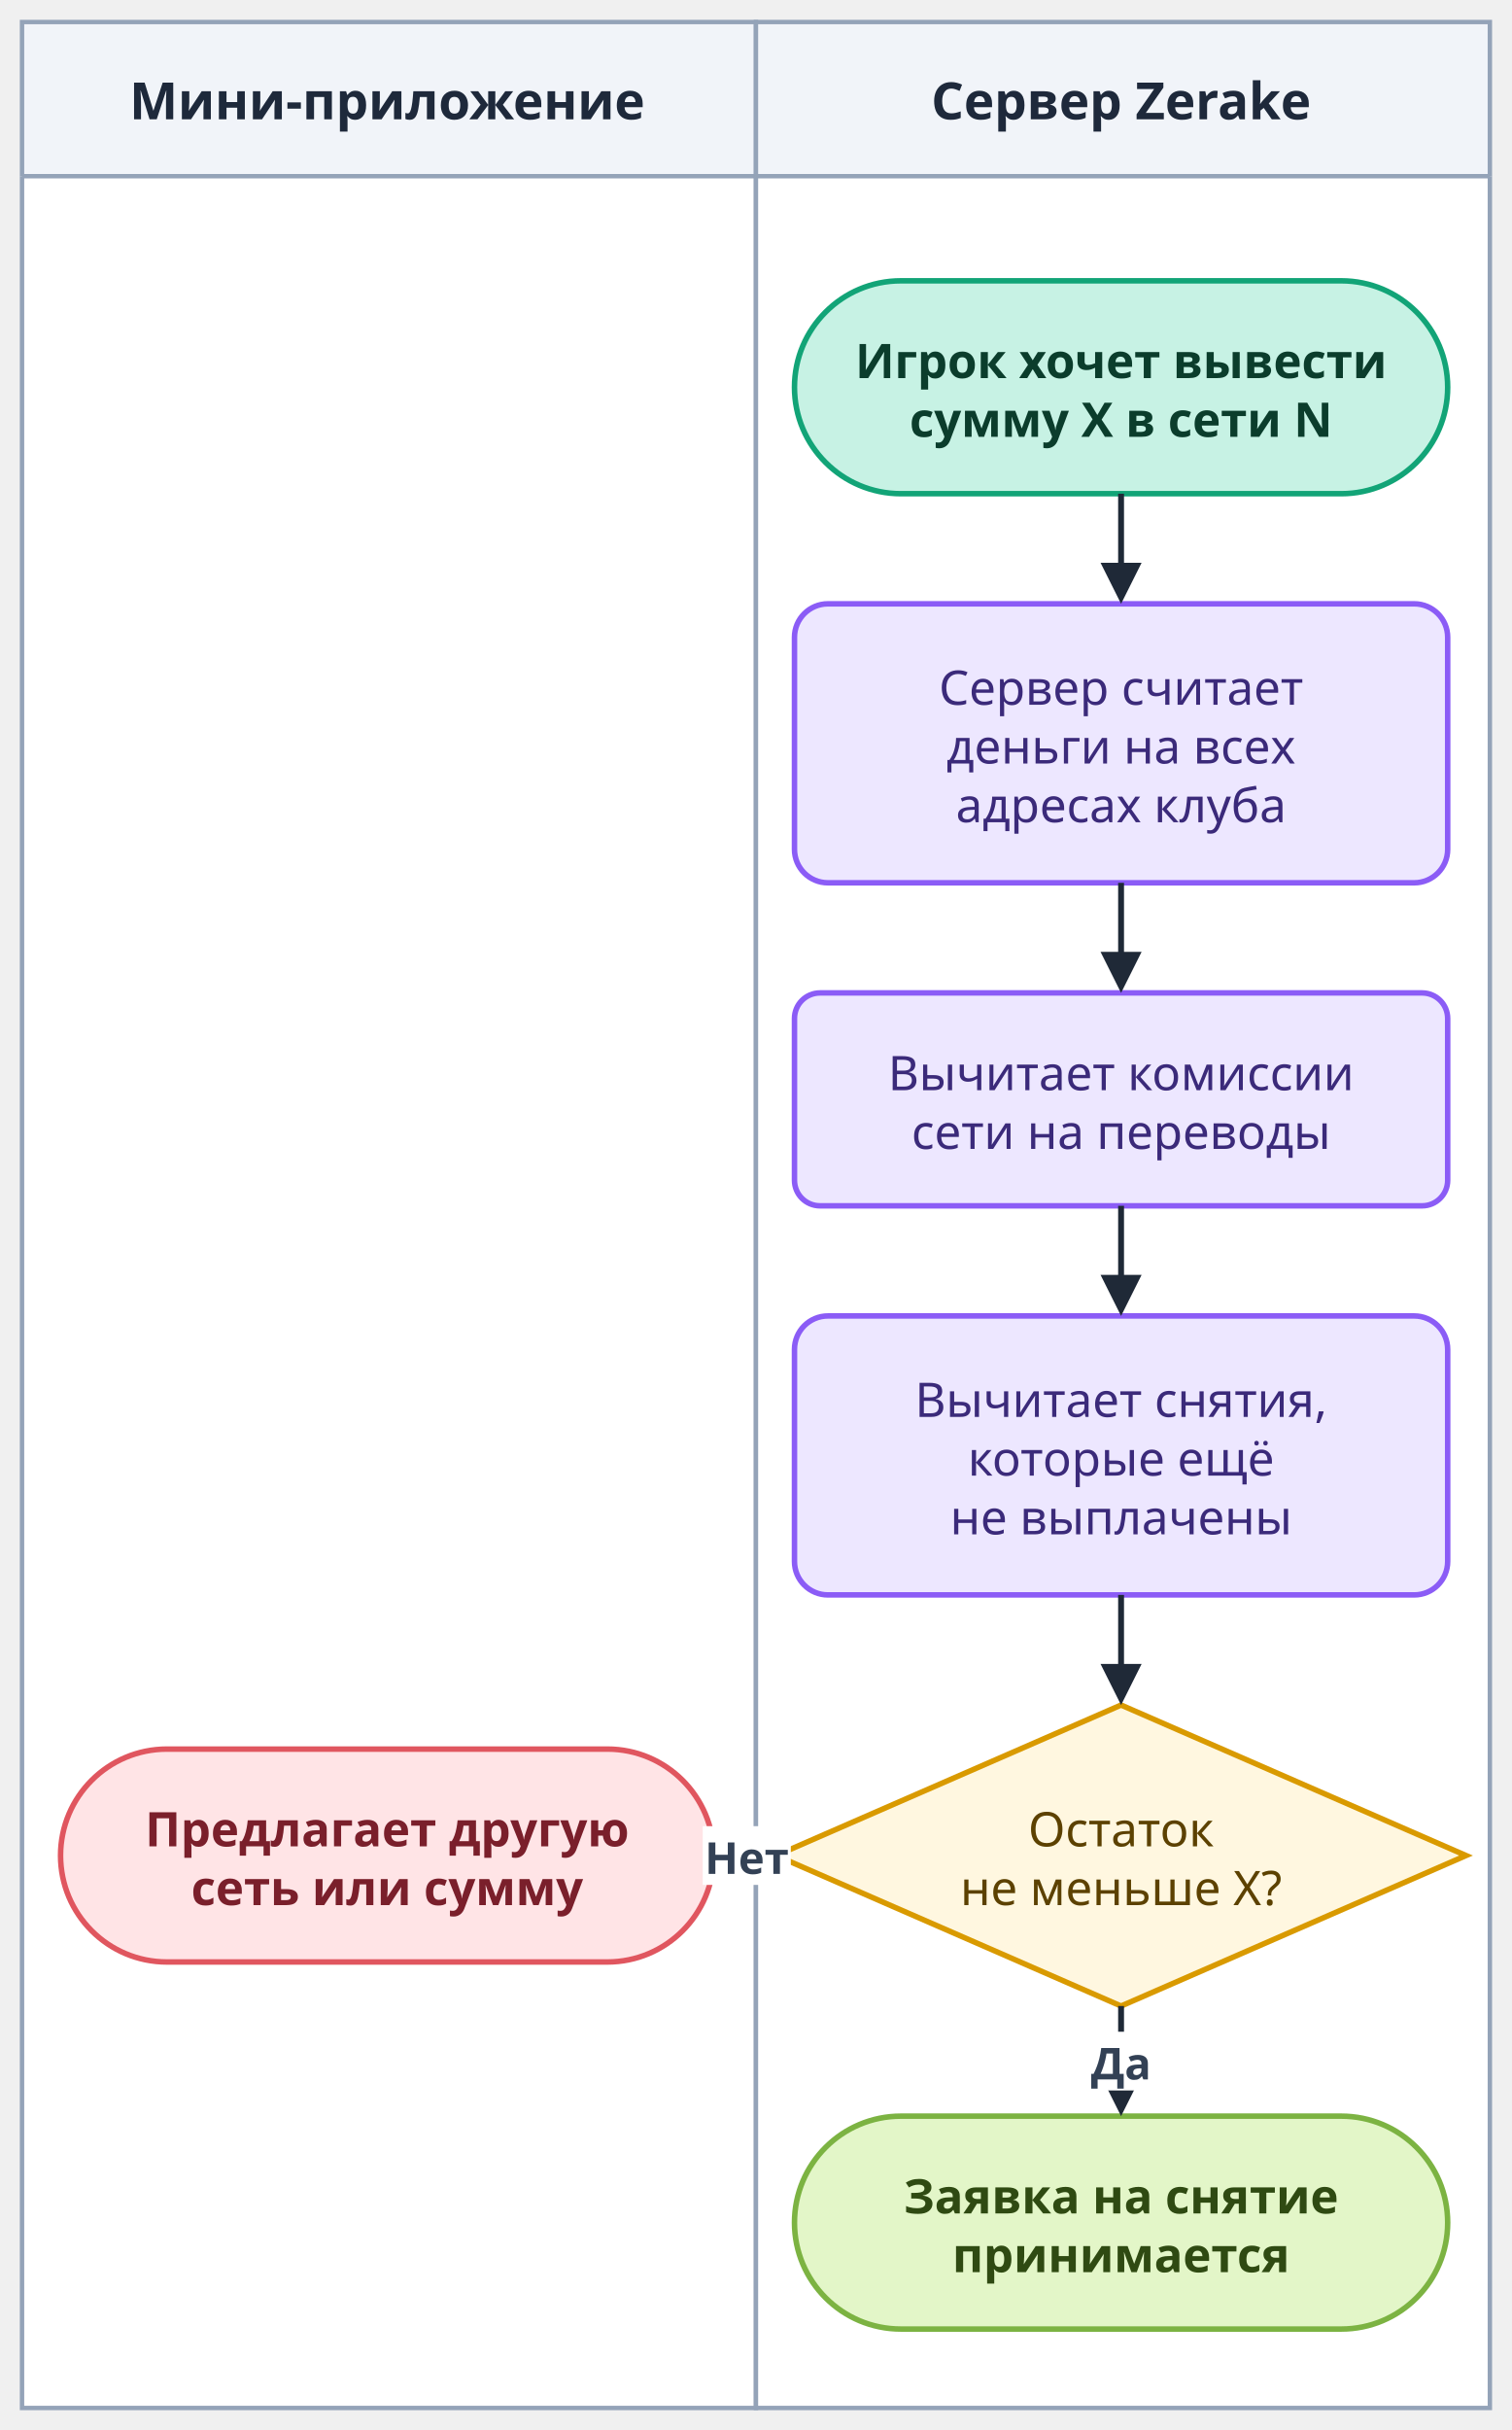
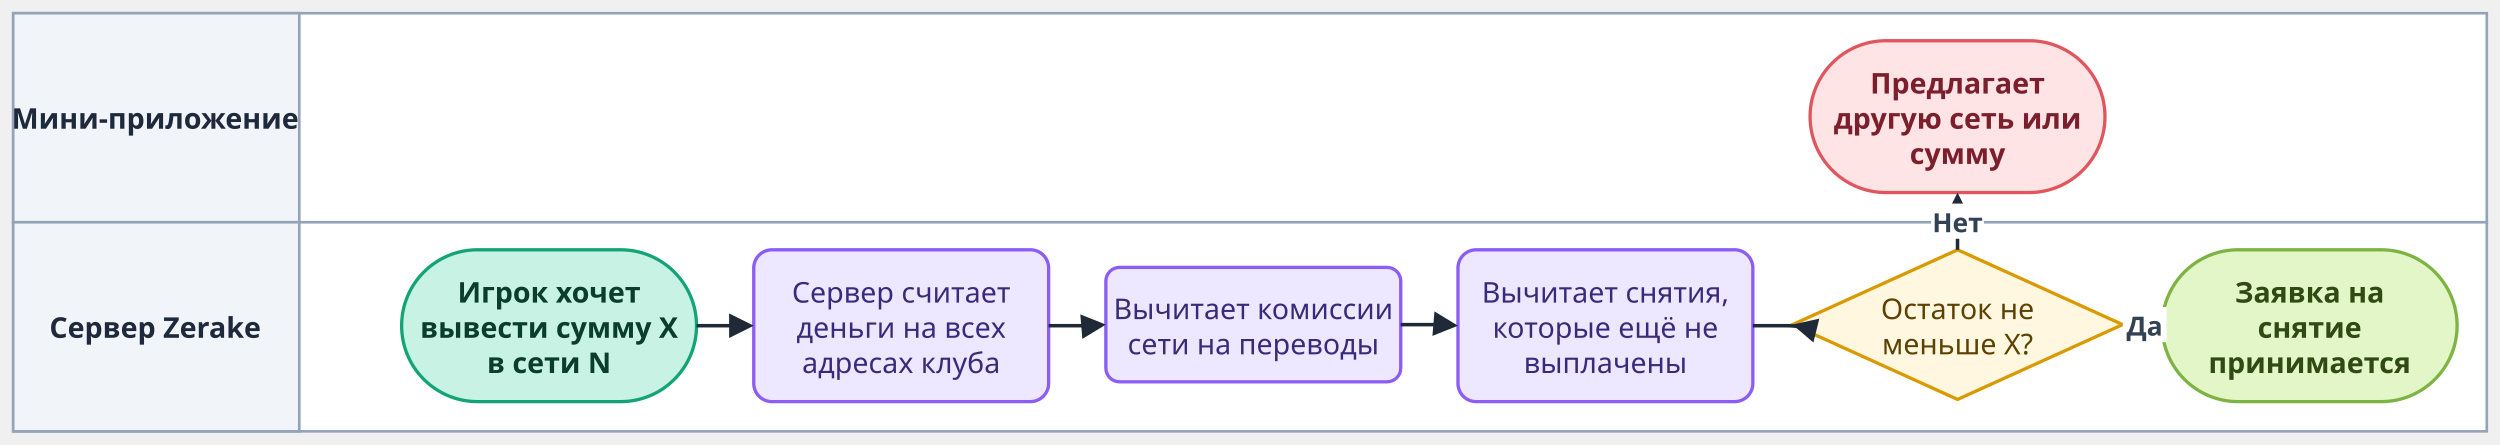
- <svg xmlns="http://www.w3.org/2000/svg" width="412" height="662" role="img" aria-label="Проверка средств клуба" viewBox="994.5 -5.5 412 662" style="">
+ <svg xmlns="http://www.w3.org/2000/svg" width="1136" height="202" role="img" aria-label="Проверка средств клуба" viewBox="632.5 -5.5 1136 202" style="">
  <g>
    <g />
-     <g transform="translate(1000,0) scale(1)">
+     <g transform="translate(638,0) scale(1)">
      <g transform="translate(0.5,0.5)" style="visibility: visible;">
-         <path d="M 0 42 L 0 0 L 200 0 L 200 42" fill="#f1f4f9" stroke="#94a3b8" stroke-width="1.2" stroke-miterlimit="10" pointer-events="all" style="fill: light-dark(rgb(241, 244, 249), rgb(25, 28, 32)); stroke: light-dark(rgb(148, 163, 184), rgb(87, 100, 118));" />
-         <path d="M 0 42 L 0 650 L 200 650 L 200 42" fill="#ffffff" stroke="#94a3b8" stroke-width="1.2" stroke-miterlimit="10" pointer-events="all" style="fill: light-dark(rgb(255, 255, 255), rgb(18, 18, 18)); stroke: light-dark(rgb(148, 163, 184), rgb(87, 100, 118));" />
-         <path d="M 0 42 L 200 42" fill="none" stroke="white" stroke-width="9.2" stroke-miterlimit="10" pointer-events="stroke" style="stroke: light-dark(rgb(148, 163, 184), rgb(87, 100, 118));" visibility="hidden" vector-effect="non-scaling-stroke" />
-         <path d="M 0 42 L 200 42" fill="none" stroke="#94a3b8" stroke-width="1.2" stroke-miterlimit="10" pointer-events="all" style="stroke: light-dark(rgb(148, 163, 184), rgb(87, 100, 118));" />
+         <rect x="0" y="0" width="1124" height="95" fill="#ffffff" stroke="#94a3b8" stroke-width="1.2" pointer-events="all" style="fill: light-dark(rgb(255, 255, 255), rgb(18, 18, 18)); stroke: light-dark(rgb(148, 163, 184), rgb(87, 100, 118));" />
+       </g>
+       <g transform="translate(0.5,0.5)" style="visibility: visible;">
+         <rect x="0" y="0" width="130" height="95" fill="#f1f4f9" stroke="#94a3b8" stroke-width="1.2" pointer-events="all" style="fill: light-dark(rgb(241, 244, 249), rgb(25, 28, 32)); stroke: light-dark(rgb(148, 163, 184), rgb(87, 100, 118));" />
      </g>
      <g style="">
-         <g fill="#1E293B" font-family="'Segoe UI'" font-weight="bold" text-anchor="middle" font-size="14px" style="fill: light-dark(rgb(30, 41, 59), rgb(195, 204, 220));">
-           <text x="100" y="27">Мини-приложение</text>
+         <g fill="#1E293B" font-family="'Segoe UI'" font-weight="bold" text-anchor="middle" font-size="13px" style="fill: light-dark(rgb(30, 41, 59), rgb(195, 204, 220));">
+           <text x="65" y="53">Мини-приложение</text>
        </g>
      </g>
      <g transform="translate(0.5,0.5)" style="visibility: visible;">
-         <path d="M 200 42 L 200 0 L 400 0 L 400 42" fill="#f1f4f9" stroke="#94a3b8" stroke-width="1.2" stroke-miterlimit="10" pointer-events="all" style="fill: light-dark(rgb(241, 244, 249), rgb(25, 28, 32)); stroke: light-dark(rgb(148, 163, 184), rgb(87, 100, 118));" />
-         <path d="M 200 42 L 200 650 L 400 650 L 400 42" fill="#ffffff" stroke="#94a3b8" stroke-width="1.2" stroke-miterlimit="10" pointer-events="all" style="fill: light-dark(rgb(255, 255, 255), rgb(18, 18, 18)); stroke: light-dark(rgb(148, 163, 184), rgb(87, 100, 118));" />
-         <path d="M 200 42 L 400 42" fill="none" stroke="white" stroke-width="9.2" stroke-miterlimit="10" pointer-events="stroke" style="stroke: light-dark(rgb(148, 163, 184), rgb(87, 100, 118));" visibility="hidden" vector-effect="non-scaling-stroke" />
-         <path d="M 200 42 L 400 42" fill="none" stroke="#94a3b8" stroke-width="1.2" stroke-miterlimit="10" pointer-events="all" style="stroke: light-dark(rgb(148, 163, 184), rgb(87, 100, 118));" />
+         <rect x="0" y="95" width="1124" height="95" fill="#ffffff" stroke="#94a3b8" stroke-width="1.2" pointer-events="all" style="fill: light-dark(rgb(255, 255, 255), rgb(18, 18, 18)); stroke: light-dark(rgb(148, 163, 184), rgb(87, 100, 118));" />
+       </g>
+       <g transform="translate(0.5,0.5)" style="visibility: visible;">
+         <rect x="0" y="95" width="130" height="95" fill="#f1f4f9" stroke="#94a3b8" stroke-width="1.2" pointer-events="all" style="fill: light-dark(rgb(241, 244, 249), rgb(25, 28, 32)); stroke: light-dark(rgb(148, 163, 184), rgb(87, 100, 118));" />
      </g>
      <g style="">
-         <g fill="#1E293B" font-family="'Segoe UI'" font-weight="bold" text-anchor="middle" font-size="14px" style="fill: light-dark(rgb(30, 41, 59), rgb(195, 204, 220));">
-           <text x="300" y="27">Сервер Zerake</text>
+         <g fill="#1E293B" font-family="'Segoe UI'" font-weight="bold" text-anchor="middle" font-size="13px" style="fill: light-dark(rgb(30, 41, 59), rgb(195, 204, 220));">
+           <text x="65" y="148">Сервер Zerake</text>
        </g>
      </g>
      <g style="visibility: visible;">
-         <rect x="211" y="71" width="178" height="58" rx="29" ry="29" fill="#c7f2e4" stroke="#12a477" stroke-width="1.5" pointer-events="all" style="fill: light-dark(rgb(199, 242, 228), rgb(9, 46, 34)); stroke: light-dark(rgb(18, 164, 119), rgb(29, 155, 116));" />
+         <rect x="177" y="108" width="134" height="69" rx="34.5" ry="34.5" fill="#c7f2e4" stroke="#12a477" stroke-width="1.5" pointer-events="all" style="fill: light-dark(rgb(199, 242, 228), rgb(9, 46, 34)); stroke: light-dark(rgb(18, 164, 119), rgb(29, 155, 116));" />
      </g>
      <g style="">
        <g fill="#0B3D2C" font-family="'Segoe UI'" font-weight="bold" text-anchor="middle" font-size="13px" style="fill: light-dark(rgb(11, 61, 44), rgb(162, 205, 191));">
-           <text x="300" y="97.5">Игрок хочет вывести</text>
-           <text x="300" y="113.5">сумму X в сети N</text>
+           <text x="244" y="132">Игрок хочет</text>
+           <text x="244" y="148">вывести сумму X</text>
+           <text x="244" y="164">в сети N</text>
        </g>
      </g>
      <g style="visibility: visible;">
-         <rect x="211" y="159" width="178" height="76" rx="9.12" ry="9.12" fill="#ede7ff" stroke="#8b5cf6" stroke-width="1.5" pointer-events="all" style="fill: light-dark(rgb(237, 231, 255), rgb(38, 33, 53)); stroke: light-dark(rgb(139, 92, 246), rgb(162, 122, 254));" />
+         <rect x="337" y="108" width="134" height="69" rx="8.28" ry="8.28" fill="#ede7ff" stroke="#8b5cf6" stroke-width="1.5" pointer-events="all" style="fill: light-dark(rgb(237, 231, 255), rgb(38, 33, 53)); stroke: light-dark(rgb(139, 92, 246), rgb(162, 122, 254));" />
      </g>
      <g style="">
        <g fill="#3B2A7A" font-family="'Segoe UI'" text-anchor="middle" font-size="13px" style="fill: light-dark(rgb(59, 42, 122), rgb(200, 185, 254));">
-           <text x="300" y="186.5">Сервер считает</text>
-           <text x="300" y="202.5">деньги на всех</text>
-           <text x="300" y="218.5">адресах клуба</text>
+           <text x="404" y="132">Сервер считает</text>
+           <text x="404" y="148">деньги на всех</text>
+           <text x="404" y="164">адресах клуба</text>
        </g>
      </g>
      <g style="visibility: visible;">
-         <rect x="211" y="265" width="178" height="58" rx="6.96" ry="6.96" fill="#ede7ff" stroke="#8b5cf6" stroke-width="1.5" pointer-events="all" style="fill: light-dark(rgb(237, 231, 255), rgb(38, 33, 53)); stroke: light-dark(rgb(139, 92, 246), rgb(162, 122, 254));" />
+         <rect x="497" y="116" width="134" height="52" rx="6.24" ry="6.24" fill="#ede7ff" stroke="#8b5cf6" stroke-width="1.5" pointer-events="all" style="fill: light-dark(rgb(237, 231, 255), rgb(38, 33, 53)); stroke: light-dark(rgb(139, 92, 246), rgb(162, 122, 254));" />
      </g>
      <g style="">
        <g fill="#3B2A7A" font-family="'Segoe UI'" text-anchor="middle" font-size="13px" style="fill: light-dark(rgb(59, 42, 122), rgb(200, 185, 254));">
-           <text x="300" y="291.5">Вычитает комиссии</text>
-           <text x="300" y="307.5">сети на переводы</text>
+           <text x="564" y="139.5">Вычитает комиссии</text>
+           <text x="564" y="155.5">сети на переводы</text>
        </g>
      </g>
      <g style="visibility: visible;">
-         <rect x="211" y="353" width="178" height="76" rx="9.12" ry="9.12" fill="#ede7ff" stroke="#8b5cf6" stroke-width="1.5" pointer-events="all" style="fill: light-dark(rgb(237, 231, 255), rgb(38, 33, 53)); stroke: light-dark(rgb(139, 92, 246), rgb(162, 122, 254));" />
+         <rect x="657" y="108" width="134" height="69" rx="8.28" ry="8.28" fill="#ede7ff" stroke="#8b5cf6" stroke-width="1.5" pointer-events="all" style="fill: light-dark(rgb(237, 231, 255), rgb(38, 33, 53)); stroke: light-dark(rgb(139, 92, 246), rgb(162, 122, 254));" />
      </g>
      <g style="">
        <g fill="#3B2A7A" font-family="'Segoe UI'" text-anchor="middle" font-size="13px" style="fill: light-dark(rgb(59, 42, 122), rgb(200, 185, 254));">
-           <text x="300" y="380.5">Вычитает снятия,</text>
-           <text x="300" y="396.5">которые ещё</text>
-           <text x="300" y="412.5">не выплачены</text>
+           <text x="724" y="132">Вычитает снятия,</text>
+           <text x="724" y="148">которые ещё не</text>
+           <text x="724" y="164">выплачены</text>
        </g>
      </g>
      <g style="visibility: visible;">
-         <path d="M 300 459 L 394 500 L 300 541 L 206 500 Z" fill="#fff7e0" stroke="#d99a00" stroke-width="1.5" stroke-miterlimit="10" pointer-events="all" style="fill: light-dark(rgb(255, 247, 224), rgb(32, 25, 5)); stroke: light-dark(rgb(217, 154, 0), rgb(155, 101, 0));" />
+         <path d="M 884 108 L 959 142 L 884 176 L 809 142 Z" fill="#fff7e0" stroke="#d99a00" stroke-width="1.5" stroke-miterlimit="10" pointer-events="all" style="fill: light-dark(rgb(255, 247, 224), rgb(32, 25, 5)); stroke: light-dark(rgb(217, 154, 0), rgb(155, 101, 0));" />
      </g>
      <g style="">
        <g fill="#5C4100" font-family="'Segoe UI'" text-anchor="middle" font-size="13px" style="fill: light-dark(rgb(92, 65, 0), rgb(202, 179, 123));">
-           <text x="300" y="497.5">Остаток</text>
-           <text x="300" y="513.5">не меньше X?</text>
+           <text x="884" y="139.5">Остаток не</text>
+           <text x="884" y="155.5">меньше X?</text>
        </g>
      </g>
      <g style="visibility: visible;">
-         <rect x="11" y="471" width="178" height="58" rx="29" ry="29" fill="#ffe4e6" stroke="#e0565f" stroke-width="1.5" pointer-events="all" style="fill: light-dark(rgb(255, 228, 230), rgb(54, 31, 33)); stroke: light-dark(rgb(224, 86, 95), rgb(230, 112, 120));" />
+         <rect x="817" y="13" width="134" height="69" rx="34.5" ry="34.5" fill="#ffe4e6" stroke="#e0565f" stroke-width="1.5" pointer-events="all" style="fill: light-dark(rgb(255, 228, 230), rgb(54, 31, 33)); stroke: light-dark(rgb(224, 86, 95), rgb(230, 112, 120));" />
      </g>
      <g style="">
        <g fill="#7A1F2B" font-family="'Segoe UI'" font-weight="bold" text-anchor="middle" font-size="13px" style="fill: light-dark(rgb(122, 31, 43), rgb(253, 175, 185));">
-           <text x="100" y="497.5">Предлагает другую</text>
-           <text x="100" y="513.5">сеть или сумму</text>
+           <text x="884" y="37">Предлагает</text>
+           <text x="884" y="53">другую сеть или</text>
+           <text x="884" y="69">сумму</text>
        </g>
      </g>
      <g style="visibility: visible;">
-         <rect x="211" y="571" width="178" height="58" rx="29" ry="29" fill="#e3f6c8" stroke="#7cb342" stroke-width="1.5" pointer-events="all" style="fill: light-dark(rgb(227, 246, 200), rgb(22, 38, 0)); stroke: light-dark(rgb(124, 179, 66), rgb(69, 117, 20));" />
+         <rect x="977" y="108" width="134" height="69" rx="34.5" ry="34.5" fill="#e3f6c8" stroke="#7cb342" stroke-width="1.5" pointer-events="all" style="fill: light-dark(rgb(227, 246, 200), rgb(22, 38, 0)); stroke: light-dark(rgb(124, 179, 66), rgb(69, 117, 20));" />
      </g>
      <g style="">
        <g fill="#2F4A12" font-family="'Segoe UI'" font-weight="bold" text-anchor="middle" font-size="13px" style="fill: light-dark(rgb(47, 74, 18), rgb(168, 191, 143));">
-           <text x="300" y="597.5">Заявка на снятие</text>
-           <text x="300" y="613.5">принимается</text>
+           <text x="1044" y="132">Заявка на</text>
+           <text x="1044" y="148">снятие</text>
+           <text x="1044" y="164">принимается</text>
        </g>
      </g>
      <g style="visibility: visible;">
-         <path d="M 300 129 L 300 144 Q 300 149 300 144 L 300 141.5 Q 300 139 300 143.81 L 300 148.61" fill="none" stroke="white" stroke-width="9.6" stroke-miterlimit="10" pointer-events="stroke" style="stroke: light-dark(rgb(31, 41, 55), rgb(196, 204, 216));" visibility="hidden" vector-effect="non-scaling-stroke" />
-         <path d="M 300 129 L 300 144 Q 300 149 300 144 L 300 141.5 Q 300 139 300 143.81 L 300 148.61" fill="none" stroke="#1f2937" stroke-width="1.6" stroke-miterlimit="10" pointer-events="stroke" style="stroke: light-dark(rgb(31, 41, 55), rgb(196, 204, 216));" />
-         <path d="M 300 157.21 L 295.7 148.61 L 304.3 148.61 Z" fill="#1f2937" stroke="#1f2937" stroke-width="1.6" stroke-miterlimit="10" pointer-events="all" style="fill: light-dark(rgb(31, 41, 55), rgb(196, 204, 216)); stroke: light-dark(rgb(31, 41, 55), rgb(196, 204, 216));" />
+         <path d="M 311 142.5 L 326 142.5 Q 331 142.5 326 142.5 L 321.5 142.5 Q 317 142.5 321.81 142.5 L 326.61 142.5" fill="none" stroke="white" stroke-width="9.6" stroke-miterlimit="10" pointer-events="stroke" style="stroke: light-dark(rgb(31, 41, 55), rgb(196, 204, 216));" visibility="hidden" vector-effect="non-scaling-stroke" />
+         <path d="M 311 142.5 L 326 142.5 Q 331 142.5 326 142.5 L 321.5 142.5 Q 317 142.5 321.81 142.5 L 326.61 142.5" fill="none" stroke="#1f2937" stroke-width="1.6" stroke-miterlimit="10" pointer-events="stroke" style="stroke: light-dark(rgb(31, 41, 55), rgb(196, 204, 216));" />
+         <path d="M 335.21 142.5 L 326.61 146.8 L 326.61 138.2 Z" fill="#1f2937" stroke="#1f2937" stroke-width="1.6" stroke-miterlimit="10" pointer-events="all" style="fill: light-dark(rgb(31, 41, 55), rgb(196, 204, 216)); stroke: light-dark(rgb(31, 41, 55), rgb(196, 204, 216));" />
      </g>
      <g style="visibility: visible;">
-         <path d="M 300 235 L 300 250 Q 300 255 300 250 L 300 247.5 Q 300 245 300 249.81 L 300 254.61" fill="none" stroke="white" stroke-width="9.6" stroke-miterlimit="10" pointer-events="stroke" style="stroke: light-dark(rgb(31, 41, 55), rgb(196, 204, 216));" visibility="hidden" vector-effect="non-scaling-stroke" />
-         <path d="M 300 235 L 300 250 Q 300 255 300 250 L 300 247.5 Q 300 245 300 249.81 L 300 254.61" fill="none" stroke="#1f2937" stroke-width="1.6" stroke-miterlimit="10" pointer-events="stroke" style="stroke: light-dark(rgb(31, 41, 55), rgb(196, 204, 216));" />
-         <path d="M 300 263.21 L 295.7 254.61 L 304.3 254.61 Z" fill="#1f2937" stroke="#1f2937" stroke-width="1.6" stroke-miterlimit="10" pointer-events="all" style="fill: light-dark(rgb(31, 41, 55), rgb(196, 204, 216)); stroke: light-dark(rgb(31, 41, 55), rgb(196, 204, 216));" />
+         <path d="M 471 142.5 L 486 142.5 Q 491 142.5 488.82 142.68 L 486.65 142.86" fill="none" stroke="white" stroke-width="9.6" stroke-miterlimit="10" pointer-events="stroke" style="stroke: light-dark(rgb(31, 41, 55), rgb(196, 204, 216));" visibility="hidden" vector-effect="non-scaling-stroke" />
+         <path d="M 471 142.5 L 486 142.5 Q 491 142.5 488.82 142.68 L 486.65 142.86" fill="none" stroke="#1f2937" stroke-width="1.6" stroke-miterlimit="10" pointer-events="stroke" style="stroke: light-dark(rgb(31, 41, 55), rgb(196, 204, 216));" />
+         <path d="M 495.22 142.15 L 487 147.15 L 486.29 138.58 Z" fill="#1f2937" stroke="#1f2937" stroke-width="1.6" stroke-miterlimit="10" pointer-events="all" style="fill: light-dark(rgb(31, 41, 55), rgb(196, 204, 216)); stroke: light-dark(rgb(31, 41, 55), rgb(196, 204, 216));" />
      </g>
      <g style="visibility: visible;">
-         <path d="M 300 323 L 300 338 Q 300 343 300 338 L 300 335.5 Q 300 333 300 337.81 L 300 342.61" fill="none" stroke="white" stroke-width="9.6" stroke-miterlimit="10" pointer-events="stroke" style="stroke: light-dark(rgb(31, 41, 55), rgb(196, 204, 216));" visibility="hidden" vector-effect="non-scaling-stroke" />
-         <path d="M 300 323 L 300 338 Q 300 343 300 338 L 300 335.5 Q 300 333 300 337.81 L 300 342.61" fill="none" stroke="#1f2937" stroke-width="1.6" stroke-miterlimit="10" pointer-events="stroke" style="stroke: light-dark(rgb(31, 41, 55), rgb(196, 204, 216));" />
-         <path d="M 300 351.21 L 295.7 342.61 L 304.3 342.61 Z" fill="#1f2937" stroke="#1f2937" stroke-width="1.6" stroke-miterlimit="10" pointer-events="all" style="fill: light-dark(rgb(31, 41, 55), rgb(196, 204, 216)); stroke: light-dark(rgb(31, 41, 55), rgb(196, 204, 216));" />
+         <path d="M 631 142 L 646 142 Q 651 142 648.82 141.82 L 646.65 141.64" fill="none" stroke="white" stroke-width="9.6" stroke-miterlimit="10" pointer-events="stroke" style="stroke: light-dark(rgb(31, 41, 55), rgb(196, 204, 216));" visibility="hidden" vector-effect="non-scaling-stroke" />
+         <path d="M 631 142 L 646 142 Q 651 142 648.82 141.82 L 646.65 141.64" fill="none" stroke="#1f2937" stroke-width="1.6" stroke-miterlimit="10" pointer-events="stroke" style="stroke: light-dark(rgb(31, 41, 55), rgb(196, 204, 216));" />
+         <path d="M 655.22 142.35 L 646.29 145.92 L 647 137.35 Z" fill="#1f2937" stroke="#1f2937" stroke-width="1.6" stroke-miterlimit="10" pointer-events="all" style="fill: light-dark(rgb(31, 41, 55), rgb(196, 204, 216)); stroke: light-dark(rgb(31, 41, 55), rgb(196, 204, 216));" />
      </g>
      <g style="visibility: visible;">
-         <path d="M 300 429 L 300 444 Q 300 449 300 444 L 300 441.5 Q 300 439 300 443.81 L 300 448.61" fill="none" stroke="white" stroke-width="9.6" stroke-miterlimit="10" pointer-events="stroke" style="stroke: light-dark(rgb(31, 41, 55), rgb(196, 204, 216));" visibility="hidden" vector-effect="non-scaling-stroke" />
-         <path d="M 300 429 L 300 444 Q 300 449 300 444 L 300 441.5 Q 300 439 300 443.81 L 300 448.61" fill="none" stroke="#1f2937" stroke-width="1.6" stroke-miterlimit="10" pointer-events="stroke" style="stroke: light-dark(rgb(31, 41, 55), rgb(196, 204, 216));" />
-         <path d="M 300 457.21 L 295.7 448.61 L 304.3 448.61 Z" fill="#1f2937" stroke="#1f2937" stroke-width="1.6" stroke-miterlimit="10" pointer-events="all" style="fill: light-dark(rgb(31, 41, 55), rgb(196, 204, 216)); stroke: light-dark(rgb(31, 41, 55), rgb(196, 204, 216));" />
+         <path d="M 791 142.5 L 806 142.5 Q 811 142.5 815.04 143.51 L 819.08 144.52" fill="none" stroke="white" stroke-width="9.6" stroke-miterlimit="10" pointer-events="stroke" style="stroke: light-dark(rgb(31, 41, 55), rgb(196, 204, 216));" visibility="hidden" vector-effect="non-scaling-stroke" />
+         <path d="M 791 142.5 L 806 142.5 Q 811 142.5 815.04 143.51 L 819.08 144.52" fill="none" stroke="#1f2937" stroke-width="1.6" stroke-miterlimit="10" pointer-events="stroke" style="stroke: light-dark(rgb(31, 41, 55), rgb(196, 204, 216));" />
+         <path d="M 810.74 142.43 L 820.12 140.35 L 818.04 148.69 Z" fill="#1f2937" stroke="#1f2937" stroke-width="1.6" stroke-miterlimit="10" pointer-events="all" style="fill: light-dark(rgb(31, 41, 55), rgb(196, 204, 216)); stroke: light-dark(rgb(31, 41, 55), rgb(196, 204, 216));" />
      </g>
      <g style="visibility: visible;">
-         <path d="M 206 500 L 191 500 Q 186 500 191 500 L 204 500 Q 209 500 204.19 500 L 199.39 500" fill="none" stroke="white" stroke-width="9.6" stroke-miterlimit="10" pointer-events="stroke" style="stroke: light-dark(rgb(31, 41, 55), rgb(196, 204, 216));" visibility="hidden" vector-effect="non-scaling-stroke" />
-         <path d="M 206 500 L 191 500 Q 186 500 191 500 L 204 500 Q 209 500 204.19 500 L 199.39 500" fill="none" stroke="#1f2937" stroke-width="1.6" stroke-miterlimit="10" pointer-events="stroke" style="stroke: light-dark(rgb(31, 41, 55), rgb(196, 204, 216));" />
-         <path d="M 190.79 500 L 199.39 495.7 L 199.39 504.3 Z" fill="#1f2937" stroke="#1f2937" stroke-width="1.6" stroke-miterlimit="10" pointer-events="all" style="fill: light-dark(rgb(31, 41, 55), rgb(196, 204, 216)); stroke: light-dark(rgb(31, 41, 55), rgb(196, 204, 216));" />
+         <path d="M 884 108 L 884 93 Q 884 88 884 93 L 884 97.5 Q 884 102 884 97.19 L 884 92.39" fill="none" stroke="white" stroke-width="9.6" stroke-miterlimit="10" pointer-events="stroke" style="stroke: light-dark(rgb(31, 41, 55), rgb(196, 204, 216));" visibility="hidden" vector-effect="non-scaling-stroke" />
+         <path d="M 884 108 L 884 93 Q 884 88 884 93 L 884 97.5 Q 884 102 884 97.19 L 884 92.39" fill="none" stroke="#1f2937" stroke-width="1.6" stroke-miterlimit="10" pointer-events="stroke" style="stroke: light-dark(rgb(31, 41, 55), rgb(196, 204, 216));" />
+         <path d="M 884 83.79 L 888.3 92.39 L 879.7 92.39 Z" fill="#1f2937" stroke="#1f2937" stroke-width="1.6" stroke-miterlimit="10" pointer-events="all" style="fill: light-dark(rgb(31, 41, 55), rgb(196, 204, 216)); stroke: light-dark(rgb(31, 41, 55), rgb(196, 204, 216));" />
      </g>
      <g style="">
        <g fill="#334155" font-family="'Segoe UI'" font-weight="bold" text-anchor="middle" font-size="12px" style="fill: light-dark(rgb(51, 65, 85), rgb(172, 184, 201));">
-           <rect fill="#FFFFFF" stroke="none" x="186" y="492" width="24" height="16" stroke-width="0" style="fill: light-dark(rgb(255, 255, 255), rgb(18, 18, 18));" />
-           <text x="198" y="505">Нет</text>
+           <rect fill="#FFFFFF" stroke="none" x="872" y="87" width="24" height="16" stroke-width="0" style="fill: light-dark(rgb(255, 255, 255), rgb(18, 18, 18));" />
+           <text x="884" y="100">Нет</text>
        </g>
      </g>
      <g style="visibility: visible;">
-         <path d="M 300 541 L 300 556 Q 300 561 300 556 L 300 553.5 Q 300 551 300 555.81 L 300 560.61" fill="none" stroke="white" stroke-width="9.6" stroke-miterlimit="10" pointer-events="stroke" style="stroke: light-dark(rgb(31, 41, 55), rgb(196, 204, 216));" visibility="hidden" vector-effect="non-scaling-stroke" />
-         <path d="M 300 541 L 300 556 Q 300 561 300 556 L 300 553.5 Q 300 551 300 555.81 L 300 560.61" fill="none" stroke="#1f2937" stroke-width="1.6" stroke-miterlimit="10" pointer-events="stroke" style="stroke: light-dark(rgb(31, 41, 55), rgb(196, 204, 216));" />
-         <path d="M 300 569.21 L 295.7 560.61 L 304.3 560.61 Z" fill="#1f2937" stroke="#1f2937" stroke-width="1.6" stroke-miterlimit="10" pointer-events="all" style="fill: light-dark(rgb(31, 41, 55), rgb(196, 204, 216)); stroke: light-dark(rgb(31, 41, 55), rgb(196, 204, 216));" />
+         <path d="M 959 142 L 968.61 142" fill="none" stroke="white" stroke-width="9.6" stroke-miterlimit="10" pointer-events="stroke" style="stroke: light-dark(rgb(31, 41, 55), rgb(196, 204, 216));" visibility="hidden" vector-effect="non-scaling-stroke" />
+         <path d="M 959 142 L 968.61 142" fill="none" stroke="#1f2937" stroke-width="1.6" stroke-miterlimit="10" pointer-events="stroke" style="stroke: light-dark(rgb(31, 41, 55), rgb(196, 204, 216));" />
+         <path d="M 977.21 142 L 968.61 146.3 L 968.61 137.7 Z" fill="#1f2937" stroke="#1f2937" stroke-width="1.6" stroke-miterlimit="10" pointer-events="all" style="fill: light-dark(rgb(31, 41, 55), rgb(196, 204, 216)); stroke: light-dark(rgb(31, 41, 55), rgb(196, 204, 216));" />
      </g>
      <g style="">
        <g fill="#334155" font-family="'Segoe UI'" font-weight="bold" text-anchor="middle" font-size="12px" style="fill: light-dark(rgb(51, 65, 85), rgb(172, 184, 201));">
-           <rect fill="#FFFFFF" stroke="none" x="290" y="548" width="20" height="16" stroke-width="0" style="fill: light-dark(rgb(255, 255, 255), rgb(18, 18, 18));" />
-           <text x="300" y="561">Да</text>
+           <rect fill="#FFFFFF" stroke="none" x="959" y="134" width="20" height="16" stroke-width="0" style="fill: light-dark(rgb(255, 255, 255), rgb(18, 18, 18));" />
+           <text x="969" y="147">Да</text>
        </g>
      </g>
    </g>
    <g />
    <g />
  </g>
</svg>
